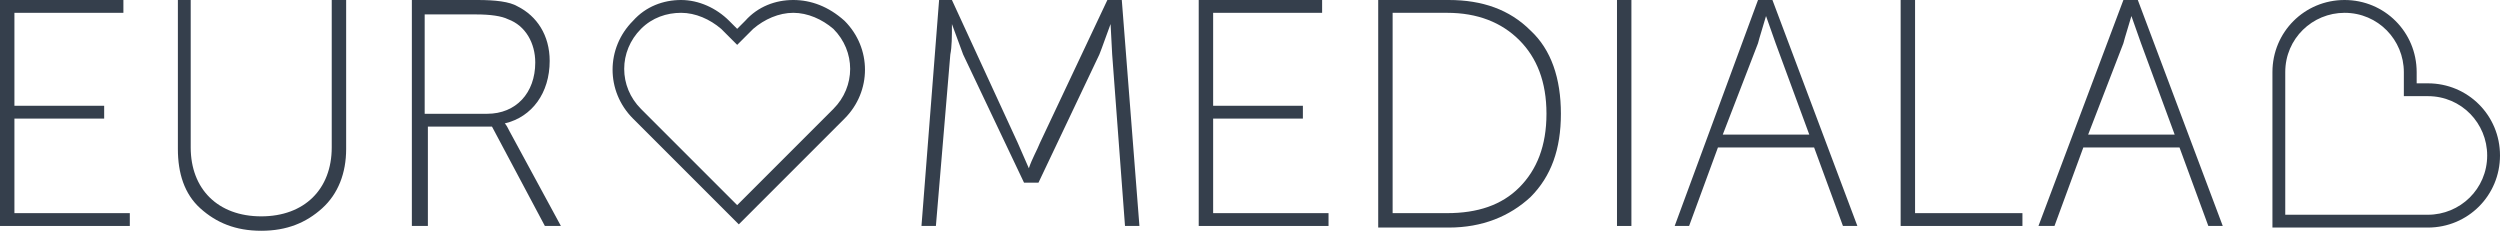
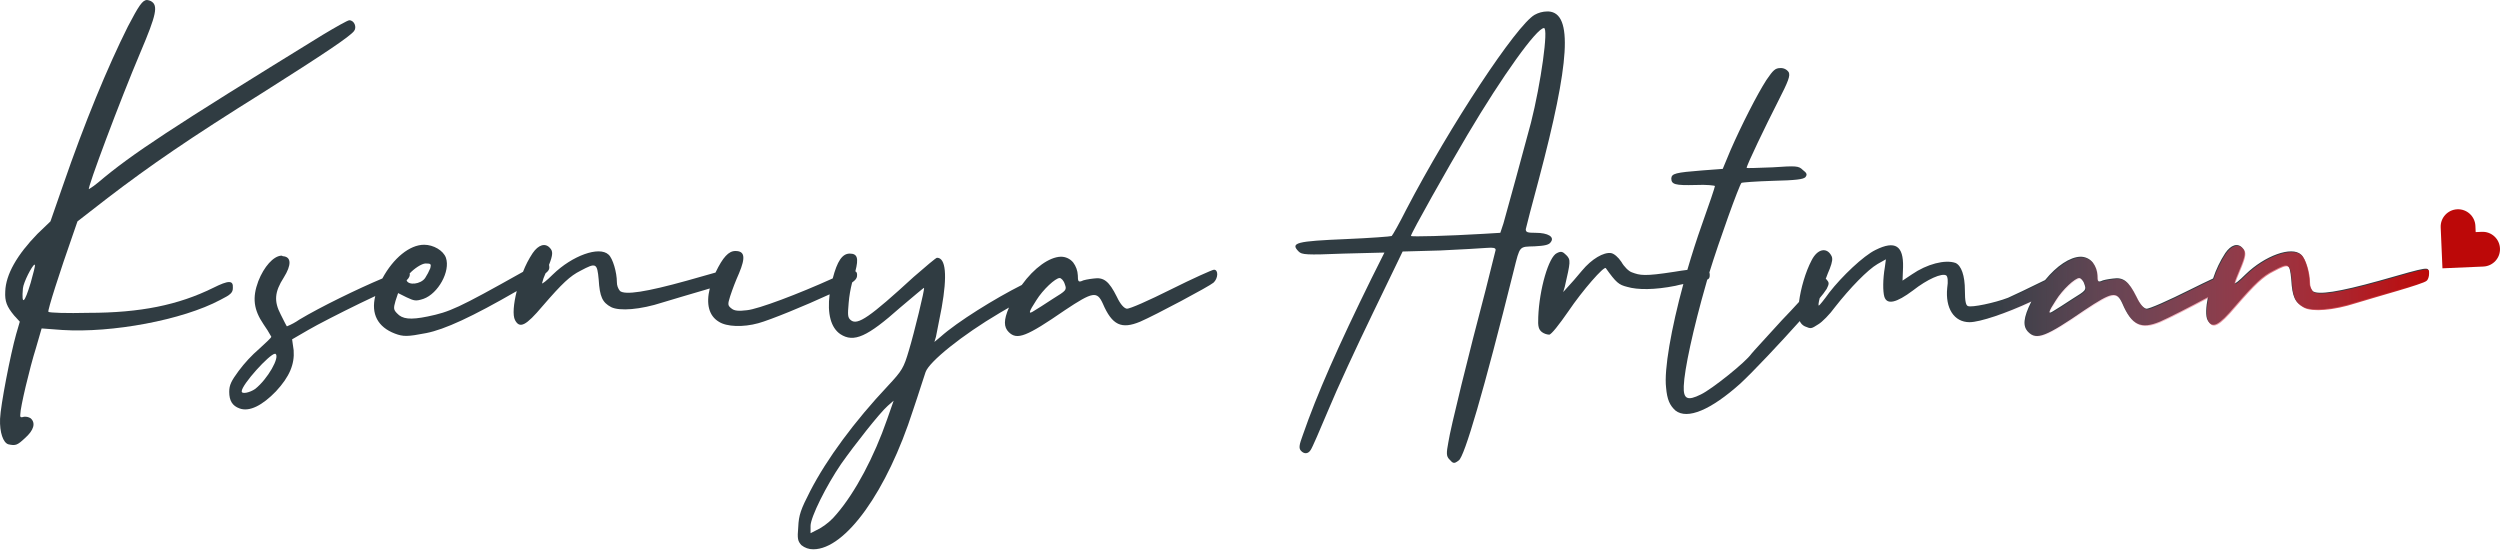
- <svg xmlns="http://www.w3.org/2000/svg" version="1.1" id="Слой_1" x="0px" y="0px" viewBox="0 0 156 14.4" style="enable-background:new 0 0 156 14.4;" xml:space="preserve">
-   <style type="text/css">
- 	.st0{fill:#353F4C;}
- </style>
+ <svg xmlns="http://www.w3.org/2000/svg" viewBox="0 0 1511.743 332.155">
+   <defs>
+     <style>
+       .a {
+         fill: #303c42;
+       }
+ 
+       .b {
+         fill: #bc0808;
+       }
+ 
+       .c {
+         fill: url(#a);
+       }
+     </style>
+     <linearGradient id="a" x1="930.486" y1="146.23" x2="1468.866" y2="146.23" gradientUnits="userSpaceOnUse">
+       <stop offset="0.498" stop-color="#ff7bac" stop-opacity="0" />
+       <stop offset="1" stop-color="#bc0808" />
+     </linearGradient>
+   </defs>
  <g>
    <g>
-       <g>
-         <path class="st0" d="M0,14.1V0h7.7v0.8H0.9v5.8h5.6v0.8H0.9v5.9h7.2v0.8H0z" />
-         <path class="st0" d="M11,0h0.9v9.2c0,2.6,1.7,4.3,4.4,4.3s4.4-1.7,4.4-4.3V0h0.9v9.3c0,1.5-0.5,2.8-1.5,3.7     c-1,0.9-2.2,1.4-3.8,1.4c-1.6,0-2.8-0.5-3.8-1.4c-1-0.9-1.4-2.2-1.4-3.7V0z" />
-         <path class="st0" d="M25.7,14.1V0h4.1c1.1,0,2,0.1,2.5,0.4c1.2,0.6,2,1.8,2,3.4c0,2-1.1,3.5-2.8,3.9v0c0.1,0.1,0.2,0.3,0.3,0.5     l3.2,5.9h-1l-3.3-6.2h-4v6.2H25.7z M26.6,7.1h3.8c1.8,0,3-1.3,3-3.2c0-1.2-0.6-2.3-1.7-2.7c-0.4-0.2-1.1-0.3-2-0.3h-3.2V7.1z" />
-         <path class="st0" d="M57.5,14.1L58.6,0h0.8l4.1,8.9l0.7,1.6h0c0.2-0.6,0.5-1.1,0.7-1.6L69.1,0H70l1.1,14.1h-0.9L69.4,3.4     l-0.1-1.9h0c-0.3,0.8-0.5,1.4-0.7,1.9l-3.8,8h-0.9l-3.8-8l-0.7-1.9h0c0,0.8,0,1.4-0.1,1.9l-0.9,10.7H57.5z" />
-         <path class="st0" d="M74.8,14.1V0h7.7v0.8h-6.8v5.8h5.6v0.8h-5.6v5.9h7.2v0.8H74.8z" />
-         <path class="st0" d="M86,14.1V0h4.4c2.1,0,3.8,0.6,5.1,1.9c1.3,1.2,1.9,3,1.9,5.2c0,2.2-0.6,3.9-1.9,5.2c-1.3,1.2-3,1.9-5.1,1.9     H86z M86.9,13.3h3.4c1.9,0,3.4-0.5,4.5-1.6c1.1-1.1,1.7-2.6,1.7-4.6c0-2-0.6-3.5-1.7-4.6c-1.1-1.1-2.6-1.7-4.5-1.7h-3.4V13.3z" />
-         <path class="st0" d="M100.9,14.1V0h0.9v14.1H100.9z" />
-         <path class="st0" d="M104.5,14.1L109.7,0h0.9l5.3,14.1H115l-1.8-4.9h-6l-1.8,4.9H104.5z M107.5,8.4h5.4l-2.1-5.7L110.2,1h0     c-0.2,0.7-0.4,1.3-0.5,1.7L107.5,8.4z" />
-         <path class="st0" d="M118.6,14.1V0h0.9v13.3h6.7v0.8H118.6z" />
-         <path class="st0" d="M127.2,14.1L132.5,0h0.9l5.3,14.1h-0.9L136,9.2h-6l-1.8,4.9H127.2z M130.3,8.4h5.4l-2.1-5.7L133,1h0     c-0.2,0.7-0.4,1.3-0.5,1.7L130.3,8.4z" />
-       </g>
+       <path class="a" d="M140.811,174.09c.314-4.714-2.514-4.714-11.942,0-21.054,10.37-43.993,15.084-75.417,15.084-12.884.315-23.568,0-24.197-.627-.629-.63,6.913-24.197,14.769-46.509l2.828-8.171,18.226-14.141c25.454-19.483,49.651-36.138,93.959-63.791,37.709-23.882,52.164-33.623,54.992-37.08,1.886-2.199.315-6.6-2.828-6.6-.942,0-8.171,4.085-16.026,8.799C102.787,77.932,79.847,93.016,59.421,110.299a45.508,45.508,0,0,1-5.656,4.085c-1.257,0,18.854-53.736,31.11-82.646C94.616,8.799,95.874,3.142,91.16.629A7.963,7.963,0,0,0,88.96,0C86.132,0,83.933,3.457,77.333,16.026,65.077,40.537,51.252,73.846,38.054,112.185l-7.542,21.682-7.857,7.543c-12.255,12.57-19.168,24.509-19.483,34.879-.314,5.971.944,9.113,5.343,14.457l3.457,3.769-2.199,7.543C6.315,214.313.344,245.108.03,253.279c-.315,8.171,1.885,14.457,5.028,15.399,4.399.942,5.343.627,10.055-3.772,5.343-4.714,6.6-9.113,3.457-11.94a6.108,6.108,0,0,0-4.084-.945c-1.886.63-2.514.315-2.201-1.57,0-4.087,5.657-27.968,9.428-39.911l3.457-11.94,12.57.942c29.853,1.885,72.59-5.971,95.53-18.226C139.553,178.176,140.811,176.919,140.811,174.09ZM18.569,170.948c-3.77,12.57-5.656,14.142-4.713,3.457.302-3.635,5.555-13.951,7.062-14.416a.344.344,0,0,1,.165.275C21.399,160.578,20.142,165.292,18.569,170.948Z" />
+       <path class="a" d="M734.091,163.092c-.942,0-12.883,5.341-26.081,11.94-13.198,6.601-25.14,11.942-26.711,11.627-1.571-.312-3.77-2.514-5.97-7.226-4.714-9.428-7.857-11.942-14.142-11-2.828.315-6.285.942-7.227,1.572-1.886.627-2.199,0-2.199-3.457a14.055,14.055,0,0,0-2.828-7.856,9.556,9.556,0,0,0-7.542-3.457c-6.848.243-15.971,6.597-23.535,17.096-16.034,8.046-38.92,22.218-49.053,31.295l-3.77,3.144.942-3.144c.315-1.57,1.886-9.425,3.457-17.596,3.457-19.483,2.514-30.168-2.828-30.168-.629,0-6.913,5.341-14.14,11.627-26.396,24.197-33.938,29.538-38.024,26.081-1.886-1.57-1.886-3.142-1.257-10.37a74.069,74.069,0,0,1,2.102-12.383c1.951-1.379,2.758-2.468,2.927-3.643.223-1.671-.042-2.698-.978-3.105,2.1-8.041,1.21-10.722-3.422-10.722-4.483,0-7.543,4.561-10.265,15.006-20.633,9.348-45.099,18.624-51.955,19.246-5.028.63-7.542.315-9.113-.942-2.514-1.885-2.514-2.514-.944-7.541a147.009,147.009,0,0,1,5.343-13.827c4.085-9.743,3.457-13.512-2.199-13.512-4.085,0-7.542,3.769-11.941,12.882-.025.053-.045.105-.07.158-4.174,1.143-9.745,2.737-17.215,4.871-24.825,6.913-37.395,8.798-40.538,6.286a8.338,8.338,0,0,1-1.885-5.344c0-5.971-2.514-14.454-5.028-16.654-5.657-5.344-21.997.627-33.625,11.94-3.77,3.772-6.598,5.971-6.598,5.344a30.819,30.819,0,0,1,2.096-5.964c1.788-1.441,2.303-2.397,2.303-3.464a6.396,6.396,0,0,0-.187-1.667c2.421-6.131,2.446-8.33.501-10.276-2.828-3.142-6.913-1.885-10.37,3.144a58.772,58.772,0,0,0-5.856,11.324c-39.772,22.322-44.237,24.212-57.621,27.012-10.684,2.199-15.398,1.572-18.541-1.885-2.199-2.199-2.199-3.142-.942-7.543l1.571-4.714,5.029,2.514c4.713,2.199,5.656,2.514,10.37.942,8.798-3.142,16.34-16.654,13.512-24.824-1.571-4.399-7.542-7.856-13.198-7.856-8.733,0-18.612,8.093-25.23,20.384-14.798,6.203-37.48,17.243-50.185,24.868a37.691,37.691,0,0,1-7.542,4.084c-.314-.315-1.885-3.457-3.77-7.228-4.085-7.856-3.772-13.512,1.886-22.31,4.713-7.543,4.713-12.57-.629-12.884a1.154,1.154,0,0,0-.944-.315c-4.714.315-10.37,6.598-13.827,15.399-3.77,10.055-2.828,17.283,3.143,26.081a77.255,77.255,0,0,1,4.714,7.541c0,.63-3.457,3.772-7.228,7.228a84.459,84.459,0,0,0-12.57,13.512c-4.399,5.971-5.656,8.486-5.656,12.57,0,5.344,1.886,8.486,6.285,10.058,5.971,2.199,13.827-1.887,21.997-10.37,8.171-8.8,11.312-16.341,10.684-24.827l-.942-6.598,9.741-5.656c5.343-3.142,19.483-10.37,31.11-16.026,3.229-1.529,6.427-3.055,9.43-4.492-2.643,10.786,1.473,18.731,11.934,22.717,5.028,1.885,7.542,1.885,18.854-.315,11.15-2.168,27.819-9.848,54.775-25.414-1.94,7.695-2.565,14.662-1.04,17.559,2.828,5.344,6.598,3.457,16.655-8.483,11.941-13.827,16.655-18.228,22.94-21.37,9.428-5.026,10.056-4.714,10.999,5.344.629,10.37,2.199,13.827,7.542,16.654,5.028,2.514,17.597,1.572,31.11-2.827,5.341-1.572,16.655-5.029,25.453-7.543,1.034-.306,2.057-.612,3.061-.916-2.312,9.377-.508,16.526,5.425,20.084,4.714,3.144,14.77,3.457,23.883.945,7.195-1.937,28.521-10.698,43.167-17.483-1.491,11.808.78,20.194,6.482,24.082,8.171,5.341,16.34,1.57,36.138-16.026,7.856-6.598,14.455-12.257,14.455-11.942.629.315-5.971,27.339-9.113,37.709-3.143,10.685-4.085,12.257-12.57,21.37-20.426,21.682-37.081,44.307-47.136,63.79-5.657,11-6.913,14.457-7.228,21.682-.629,7.228-.314,8.486,1.886,11a11.213,11.213,0,0,0,7.227,2.514c19.483,0,44.623-35.197,60.335-84.218,3.457-10.055,6.6-20.425,7.542-22.94,2.199-6.286,21.997-22.312,44.937-35.824,1.818-1.069,3.662-2.146,5.49-3.207-3.306,7.639-3.154,11.832-.151,14.835,5.029,5.029,10.685,2.827,33.938-13.199,16.97-11.312,19.483-11.625,22.94-4.084,5.657,13.197,11.314,15.711,22.626,10.997,9.428-4.084,41.794-21.367,44.308-23.567C736.605,168.434,736.919,163.092,734.091,163.092ZM154.321,235.176c-3.143,2.199-8.171,3.361-8.171,1.474,0-4.084,16.968-22.721,20.112-22.721h.314C169.404,215.928,161.862,229.205,154.321,235.176Zm103.067-75.855c3.143,0,3.457.315,2.828,2.829a36.853,36.853,0,0,1-3.142,5.969c-2.641,3.816-10.208,4.612-11.2,1.377,1.557-1.409,2.227-2.962,1.826-4.117C250.335,162.491,254.992,159.321,257.388,159.321Zm279.048,94.273c-7.857,22.625-19.169,43.995-30.482,57.192a37.463,37.463,0,0,1-10.262,8.8l-5.55,2.827v-4.399c0-5.341,9.634-24.512,18.433-37.396,8.171-11.625,23.515-31.108,28.229-35.194l3.586-3.142Zm100.24-72.905c-4.714,3.144-9.741,6.286-11.312,7.228-3.772,2.514-3.457.942,1.256-6.283,4.085-6.601,11.627-13.514,14.142-13.514.942,0,2.513,1.572,3.142,3.772C645.16,175.347,644.847,175.662,636.676,180.688Z" />
+       <path class="a" d="M937.72,146.436c2.513-3.142-1.572-5.656-9.114-5.656-5.028,0-5.97-.315-5.97-2.199.314-1.572,3.77-14.918,7.856-30.002C949.346,37.56,951.232,7.928,936.463,6.928h-.944a15.949,15.949,0,0,0-7.542,2.036C916.98,15.249,877.071,75.501,850.361,126.721c-4.085,8.17-8.171,15.357-8.799,15.987-.629.312-12.884,1.234-27.654,1.864-29.853,1.257-33.938,2.189-28.596,7.53,1.885,1.887,4.399,2.194,27.025,1.252l24.825-.63-7.857,15.71c-20.112,40.853-32.995,70.075-41.48,94.587-2.199,5.971-2.513,7.855-1.256,9.427,1.885,2.199,4.399,2.199,5.97-.315.944-1.257,5.656-12.255,10.685-24.197,5.028-12.255,17.283-38.651,27.025-58.764l17.911-37.081,22.626-.627c12.57-.63,25.139-1.257,28.282-1.572,4.085-.312,5.341,0,5.341,1.257-.314.942-2.828,11.627-5.97,23.882-10.37,39.281-21.369,83.903-22.626,92.388-1.257,6.598-1.257,8.486.629,10.37,2.199,2.514,2.828,2.827,5.656.627,3.457-2.199,15.084-41.793,33.31-115.013,3.772-15.081,3.143-14.139,12.57-14.454C934.264,148.636,936.777,148.008,937.72,146.436Zm-28.597-11.312L907.239,140.78l-10.37.63C875.5,142.667,853.189,143.294,853.189,142.667c0-1.572,22.311-41.167,34.252-61.279,21.054-35.509,41.794-64.42,46.194-64.42,2.828,0-1.886,33.625-7.857,57.193C921.379,90.816,911.323,127.268,909.123,135.124Z" />
+       <path class="a" d="M1438.936,169.691c-24.825,6.913-37.395,8.798-40.538,6.286a8.338,8.338,0,0,1-1.885-5.344c0-5.971-2.514-14.454-5.028-16.654-5.657-5.344-21.997.627-33.625,11.94-3.77,3.772-6.598,5.971-6.598,5.344,0-.945,1.571-4.714,3.142-8.486,3.457-8.171,3.77-10.685,1.571-12.884-2.828-3.142-6.913-1.885-10.37,3.144a65.826,65.826,0,0,0-7.368,15.373c-4.057,1.895-8.783,4.171-13.686,6.622-13.198,6.601-25.14,11.942-26.711,11.627-1.571-.312-3.77-2.514-5.97-7.226-4.714-9.428-7.857-11.942-14.142-11-2.828.315-6.285.942-7.227,1.572-1.886.627-2.199,0-2.199-3.457a14.055,14.055,0,0,0-2.828-7.856,9.556,9.556,0,0,0-7.542-3.457c-6.174.219-14.2,5.405-21.265,14.115-.649.313-1.298.626-1.991.966-7.542,3.772-16.968,8.171-20.425,9.743-8.171,3.142-21.997,5.971-24.197,5.029-1.257-.315-1.886-2.829-1.886-9.428,0-9.113-2.199-15.084-5.656-16.656-6.285-2.199-17.283.63-26.396,6.913l-5.656,3.772.314-8.171c.315-12.884-4.713-16.341-16.655-10.37-7.227,3.457-20.425,16.026-27.967,25.769-3.143,4.399-5.971,7.856-6.285,7.856-.444,0-.18-1.807.496-4.485a51.363,51.363,0,0,0,4.22-5.57c1.571-3.144,1.571-3.772,0-5.656a6.4,6.4,0,0,0-.555-.432c.809-2.233,1.648-4.374,2.438-6.169,1.572-4.084,1.886-6.283.944-7.856-2.828-5.341-8.484-4.084-11.941,2.829-3.704,6.993-6.586,17.071-7.614,25.147-3.034,3.334-6.588,7.158-10.296,10.989-9.113,10.055-17.597,19.171-18.541,20.425-3.457,5.029-23.882,21.37-30.482,24.512-8.169,4.087-10.684,2.829-10.37-5.026.315-9.743,5.657-34.567,13.513-61.908.199-.752.434-1.59.686-2.471,1.287-.558,1.516-1.383,1.516-2.871a5.034,5.034,0,0,0-.222-1.482c5.746-18.724,18.009-52.76,19.388-54.139.314-.314,8.798-.942,18.854-1.256,14.14-.315,18.541-.944,19.797-2.201,1.257-1.571.944-2.513-1.571-4.399-2.513-2.514-4.085-2.514-18.226-1.571-8.799.314-15.713.629-15.713.314,0-1.571,11.627-25.768,18.854-39.908,6.6-12.884,7.542-15.713,6.6-17.912a5.708,5.708,0,0,0-5.028-2.514c-3.143,0-4.4,1.257-8.486,7.228-5.656,8.798-15.083,27.339-21.682,42.423l-4.714,11.312-12.57.942c-16.026,1.257-18.226,1.886-18.539,4.714,0,3.772,2.199,4.4,14.769,4.085,6.598-.314,11.627.315,11.627.629,0,.629-3.457,10.999-7.857,23.255-3.171,8.922-6.147,18.224-8.828,27.441-2.436.301-5.1.685-7.825,1.155-18.226,2.827-20.74,2.199-25.768.312-1.886-.627-4.714-3.457-6.285-6.283-1.886-2.829-4.4-5.029-6.285-5.341-4.4-.63-11.627,3.454-17.598,10.682-3.142,3.772-6.913,8.171-8.484,9.743l-2.828,3.142.942-3.142c3.457-15.084,3.772-16.341.944-19.171-2.199-2.199-3.143-2.512-5.656-1.255-5.029,2.199-10.685,21.995-11.314,38.651-.314,5.971.315,7.541,2.199,9.113a8.348,8.348,0,0,0,4.4,1.572c1.257,0,5.97-5.971,11.627-14.142,8.484-12.57,21.682-27.654,22.625-26.081,6.285,8.798,7.857,10.055,12.884,11.312,6.285,1.885,16.655,1.885,29.224-.63,1.462-.39,3.108-.746,4.783-1.075-7.326,26.901-11.747,51.789-10.442,62.668.629,7.226,2.199,10.682,5.656,13.827,7.228,5.656,21.369-.315,39.281-16.341,8.009-7.451,23.747-24.175,35.892-37.74a6.223,6.223,0,0,0,3.073,3.173c3.77,1.572,3.77,1.572,8.169-1.257,2.201-1.257,6.913-5.971,10.056-10.37,9.113-11.627,19.798-22.625,25.768-26.081l5.028-2.829-.629,4.714c-1.256,7.228-1.256,14.769-.314,17.913,1.571,5.026,7.227,3.769,17.283-3.772,8.799-6.913,17.597-10.685,20.112-9.113.942.627,1.257,3.457.629,7.541-1.257,12.257,4.085,20.74,13.512,20.74,6.189,0,21.948-5.295,37.358-12.491-4.989,10.001-5.295,15.015-1.848,18.463,5.029,5.029,10.685,2.827,33.938-13.199,16.97-11.312,19.483-11.625,22.94-4.084,5.657,13.197,11.314,15.711,22.626,10.997,5.444-2.359,18.534-9.117,29.111-14.832-1.25,6.177-1.479,11.462-.201,13.89,2.828,5.344,6.598,3.457,16.655-8.483,11.941-13.827,16.655-18.228,22.94-21.37,9.428-5.026,10.056-4.714,10.999,5.344.629,10.37,2.199,13.827,7.542,16.654,5.028,2.514,17.597,1.572,31.11-2.827,5.341-1.572,16.655-5.029,25.453-7.543,8.486-2.514,16.341-5.029,17.283-5.971.944-.627,1.572-2.514,1.572-4.399C1468.476,161.205,1469.732,160.893,1438.936,169.691Zm-185.718,10.997c-4.714,3.144-9.741,6.286-11.312,7.228-3.772,2.514-3.457.942,1.256-6.283,4.085-6.601,11.627-13.514,14.142-13.514.942,0,2.513,1.572,3.142,3.772C1261.703,175.347,1261.389,175.662,1253.219,180.688Z" />
    </g>
-     <path class="st0" d="M49.5,0.8c0.9,0,1.8,0.4,2.5,1c1.4,1.4,1.4,3.6,0,5l-0.5,0.5L46,12.8l-5.5-5.5L40,6.8c-1.4-1.4-1.4-3.6,0-5   c0.7-0.7,1.6-1,2.5-1s1.8,0.4,2.5,1l0.5,0.5L46,2.8l0.5-0.5L47,1.8C47.7,1.2,48.6,0.8,49.5,0.8 M49.5,0c-1.1,0-2.2,0.4-3,1.3   L46,1.8l-0.5-0.5c-0.8-0.8-1.9-1.3-3-1.3c-1.1,0-2.2,0.4-3,1.3c-1.7,1.7-1.7,4.4,0,6.1l0.5,0.5l6.1,6.1l6.1-6.1l0.5-0.5   c1.7-1.7,1.7-4.4,0-6.1C51.7,0.4,50.6,0,49.5,0L49.5,0z" />
-     <path class="st0" d="M146.3,0.8L146.3,0.8c2.1,0,3.7,1.7,3.7,3.7l0,0.7l0,0.8l0.8,0l0.7,0c2.1,0,3.7,1.7,3.7,3.7   c0,2.1-1.7,3.7-3.7,3.7l-0.7,0h-8.2V5.2l0-0.7C142.6,2.4,144.3,0.8,146.3,0.8 M146.3,0c-2.5,0-4.5,2-4.5,4.5l0,0.7v9h9l0.7,0   c2.5,0,4.5-2,4.5-4.5c0-2.5-2-4.5-4.5-4.5l-0.7,0l0-0.7C150.8,2,148.8,0,146.3,0L146.3,0z" />
+     <path class="b" d="M1511.733,150.233h0a10.507,10.507,0,0,0-10.95-10.045l-3.75.162-.162-3.75a10.507,10.507,0,0,0-10.95-10.045h0a10.507,10.507,0,0,0-10.045,10.95l.162,3.75.905,20.994,20.994-.905,3.75-.162A10.507,10.507,0,0,0,1511.733,150.233Z" />
+     <path class="c" d="M1439.32,170.168c-24.825,6.913-37.395,8.798-40.538,6.286a8.338,8.338,0,0,1-1.885-5.344c0-5.971-2.514-14.454-5.028-16.654-5.657-5.344-21.997.627-33.625,11.94-3.77,3.772-6.598,5.971-6.598,5.344,0-.945,1.571-4.714,3.142-8.486,3.457-8.171,3.77-10.685,1.571-12.884-2.828-3.142-6.913-1.885-10.37,3.144a65.827,65.827,0,0,0-7.368,15.373c-4.057,1.895-8.783,4.171-13.686,6.622-13.198,6.601-25.14,11.942-26.711,11.627-1.571-.312-3.77-2.514-5.97-7.226-4.714-9.428-7.857-11.942-14.142-11-2.828.315-6.285.942-7.227,1.572-1.886.627-2.199,0-2.199-3.457a14.055,14.055,0,0,0-2.828-7.856,9.556,9.556,0,0,0-7.542-3.457c-6.174.219-14.2,5.405-21.265,14.115-.649.313-1.298.626-1.991.966-7.542,3.772-16.968,8.171-20.425,9.743-8.171,3.142-21.997,5.971-24.197,5.029-1.257-.315-1.886-2.829-1.886-9.428,0-9.113-2.199-15.084-5.656-16.656-6.285-2.199-17.283.63-26.396,6.913l-5.656,3.772.314-8.171c.315-12.884-4.713-16.341-16.655-10.37-7.227,3.457-20.425,16.026-27.967,25.769-3.143,4.399-5.971,7.856-6.285,7.856-.444,0-.18-1.807.496-4.485a51.362,51.362,0,0,0,4.22-5.57c1.571-3.144,1.571-3.772,0-5.656a6.401,6.401,0,0,0-.555-.432c.809-2.233,1.648-4.374,2.438-6.169,1.572-4.084,1.886-6.283.944-7.856-2.828-5.341-8.484-4.084-11.941,2.829-3.704,6.993-6.586,17.071-7.614,25.147-3.034,3.334-6.588,7.158-10.296,10.989-9.113,10.055-17.597,19.171-18.541,20.425-3.457,5.029-23.882,21.37-30.482,24.512-8.169,4.087-10.684,2.829-10.37-5.026.315-9.743,5.657-34.567,13.513-61.908.199-.752.434-1.59.686-2.471,1.287-.558,1.516-1.383,1.516-2.871a5.034,5.034,0,0,0-.222-1.482c5.746-18.724,18.009-52.76,19.388-54.139.314-.314,8.798-.942,18.854-1.256,14.14-.315,18.541-.944,19.797-2.201,1.257-1.571.944-2.513-1.571-4.399-2.513-2.514-4.085-2.514-18.226-1.571-8.799.314-15.713.629-15.713.314,0-1.571,11.627-25.768,18.854-39.908,6.6-12.884,7.542-15.713,6.6-17.912a5.708,5.708,0,0,0-5.028-2.514c-3.143,0-4.4,1.257-8.486,7.228-5.656,8.798-15.083,27.339-21.682,42.423l-4.714,11.312-12.57.942c-16.026,1.257-18.226,1.886-18.539,4.714,0,3.772,2.199,4.4,14.769,4.085,6.598-.314,11.627.315,11.627.629,0,.629-3.457,10.999-7.857,23.255-3.171,8.922-6.147,18.224-8.828,27.441-2.436.301-5.1.685-7.825,1.155-18.226,2.827-20.74,2.199-25.768.312-1.886-.627-4.714-3.457-6.285-6.283-1.886-2.829-4.4-5.029-6.285-5.341-4.4-.63-11.627,3.454-17.598,10.682-3.142,3.772-6.913,8.171-8.484,9.743l-2.828,3.142.942-3.142c3.457-15.084,3.772-16.341.944-19.171-2.199-2.199-3.143-2.512-5.656-1.255-5.029,2.199-10.685,21.995-11.314,38.651-.314,5.971.315,7.541,2.199,9.113a8.348,8.348,0,0,0,4.4,1.572c1.257,0,5.97-5.971,11.627-14.142,8.484-12.57,21.682-27.654,22.625-26.081,6.285,8.798,7.857,10.055,12.884,11.312,6.285,1.885,16.655,1.885,29.224-.63,1.462-.39,3.108-.746,4.783-1.075-7.326,26.901-11.747,51.789-10.442,62.668.629,7.226,2.199,10.682,5.656,13.827,7.228,5.656,21.369-.315,39.281-16.341,8.009-7.451,23.747-24.175,35.892-37.74a6.224,6.224,0,0,0,3.073,3.173c3.77,1.572,3.77,1.572,8.169-1.257,2.201-1.257,6.913-5.971,10.056-10.37,9.113-11.627,19.798-22.625,25.768-26.081l5.028-2.829-.629,4.714c-1.256,7.228-1.256,14.769-.314,17.913,1.571,5.026,7.227,3.769,17.283-3.772,8.799-6.913,17.597-10.685,20.112-9.113.942.627,1.257,3.457.629,7.541-1.257,12.257,4.085,20.74,13.512,20.74,6.189,0,21.948-5.295,37.358-12.491-4.989,10.001-5.295,15.015-1.848,18.463,5.029,5.029,10.685,2.827,33.938-13.199,16.97-11.312,19.483-11.625,22.94-4.084,5.657,13.197,11.314,15.711,22.626,10.997,5.444-2.359,18.534-9.117,29.111-14.832-1.25,6.177-1.479,11.462-.201,13.89,2.828,5.344,6.598,3.457,16.655-8.483,11.941-13.827,16.655-18.228,22.94-21.37,9.428-5.026,10.056-4.714,10.999,5.344.629,10.37,2.199,13.827,7.542,16.654,5.028,2.514,17.597,1.572,31.11-2.827,5.341-1.572,16.655-5.029,25.453-7.543,8.486-2.514,16.341-5.029,17.283-5.971.944-.627,1.572-2.514,1.572-4.399C1468.859,161.683,1470.115,161.37,1439.32,170.168ZM1253.602,181.166c-4.714,3.144-9.741,6.286-11.312,7.228-3.772,2.514-3.457.942,1.256-6.283,4.085-6.601,11.627-13.514,14.142-13.514.942,0,2.513,1.572,3.142,3.772C1262.086,175.824,1261.773,176.139,1253.602,181.166Z" />
  </g>
</svg>
